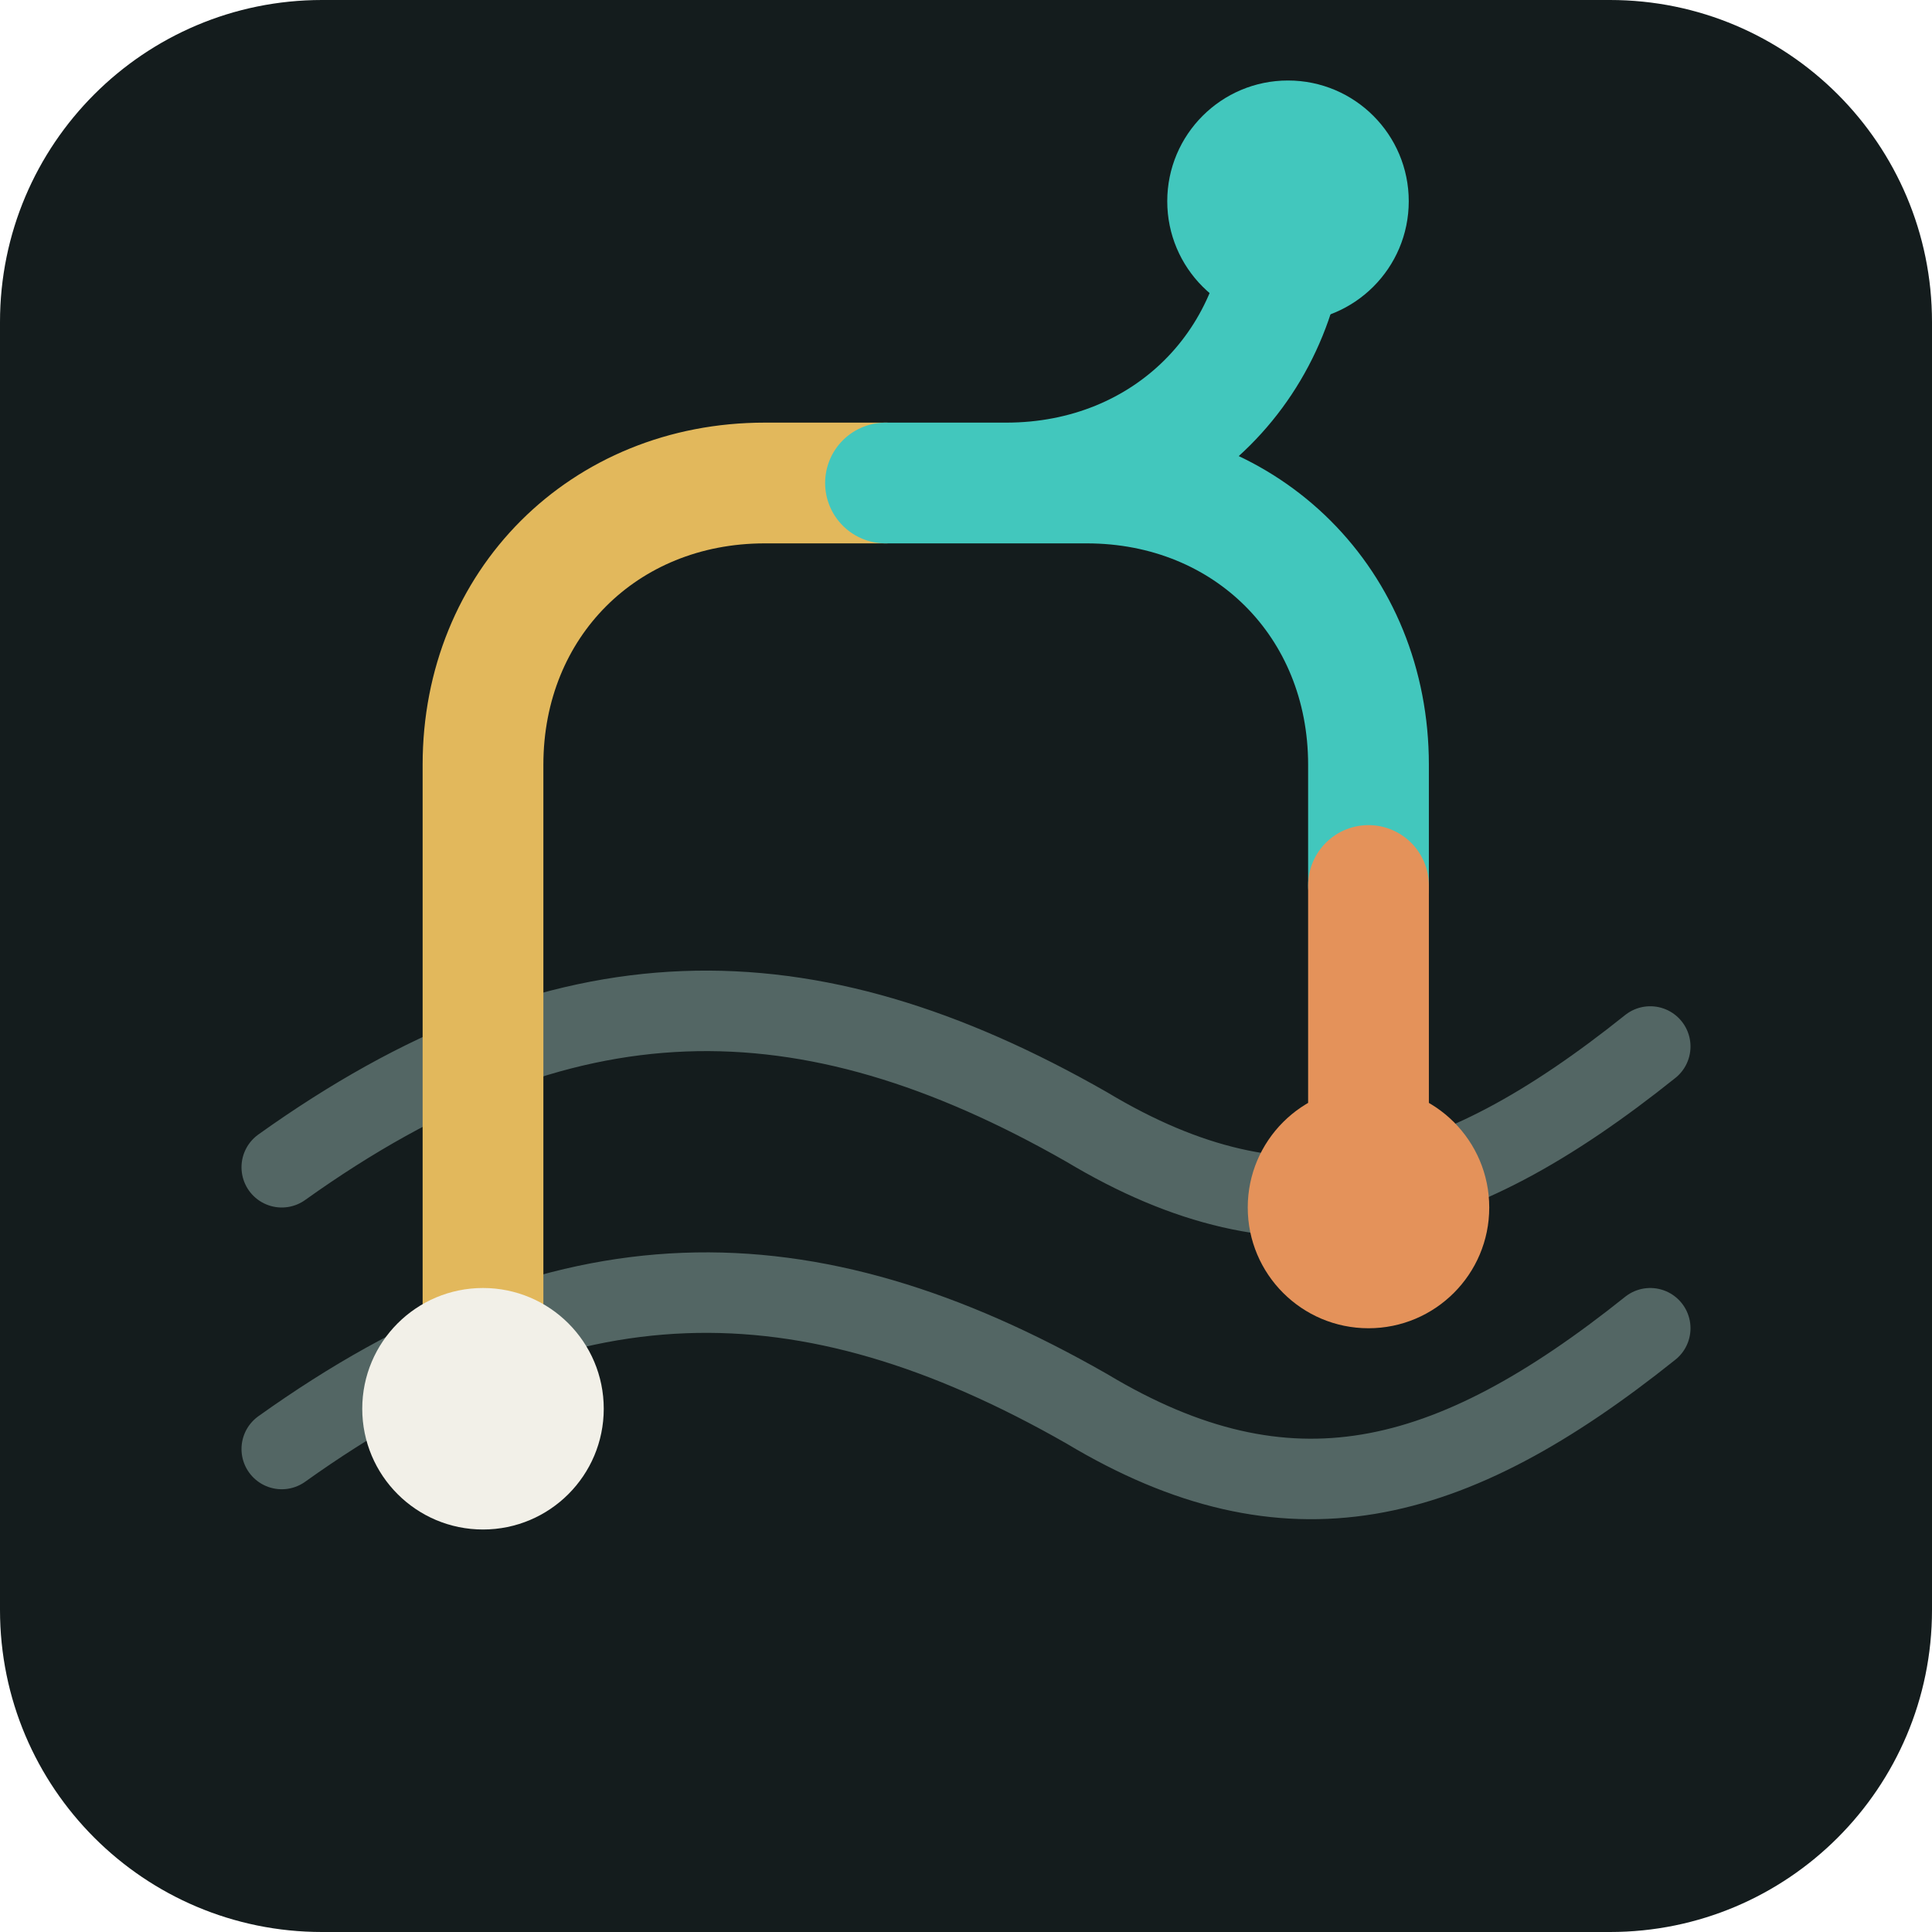
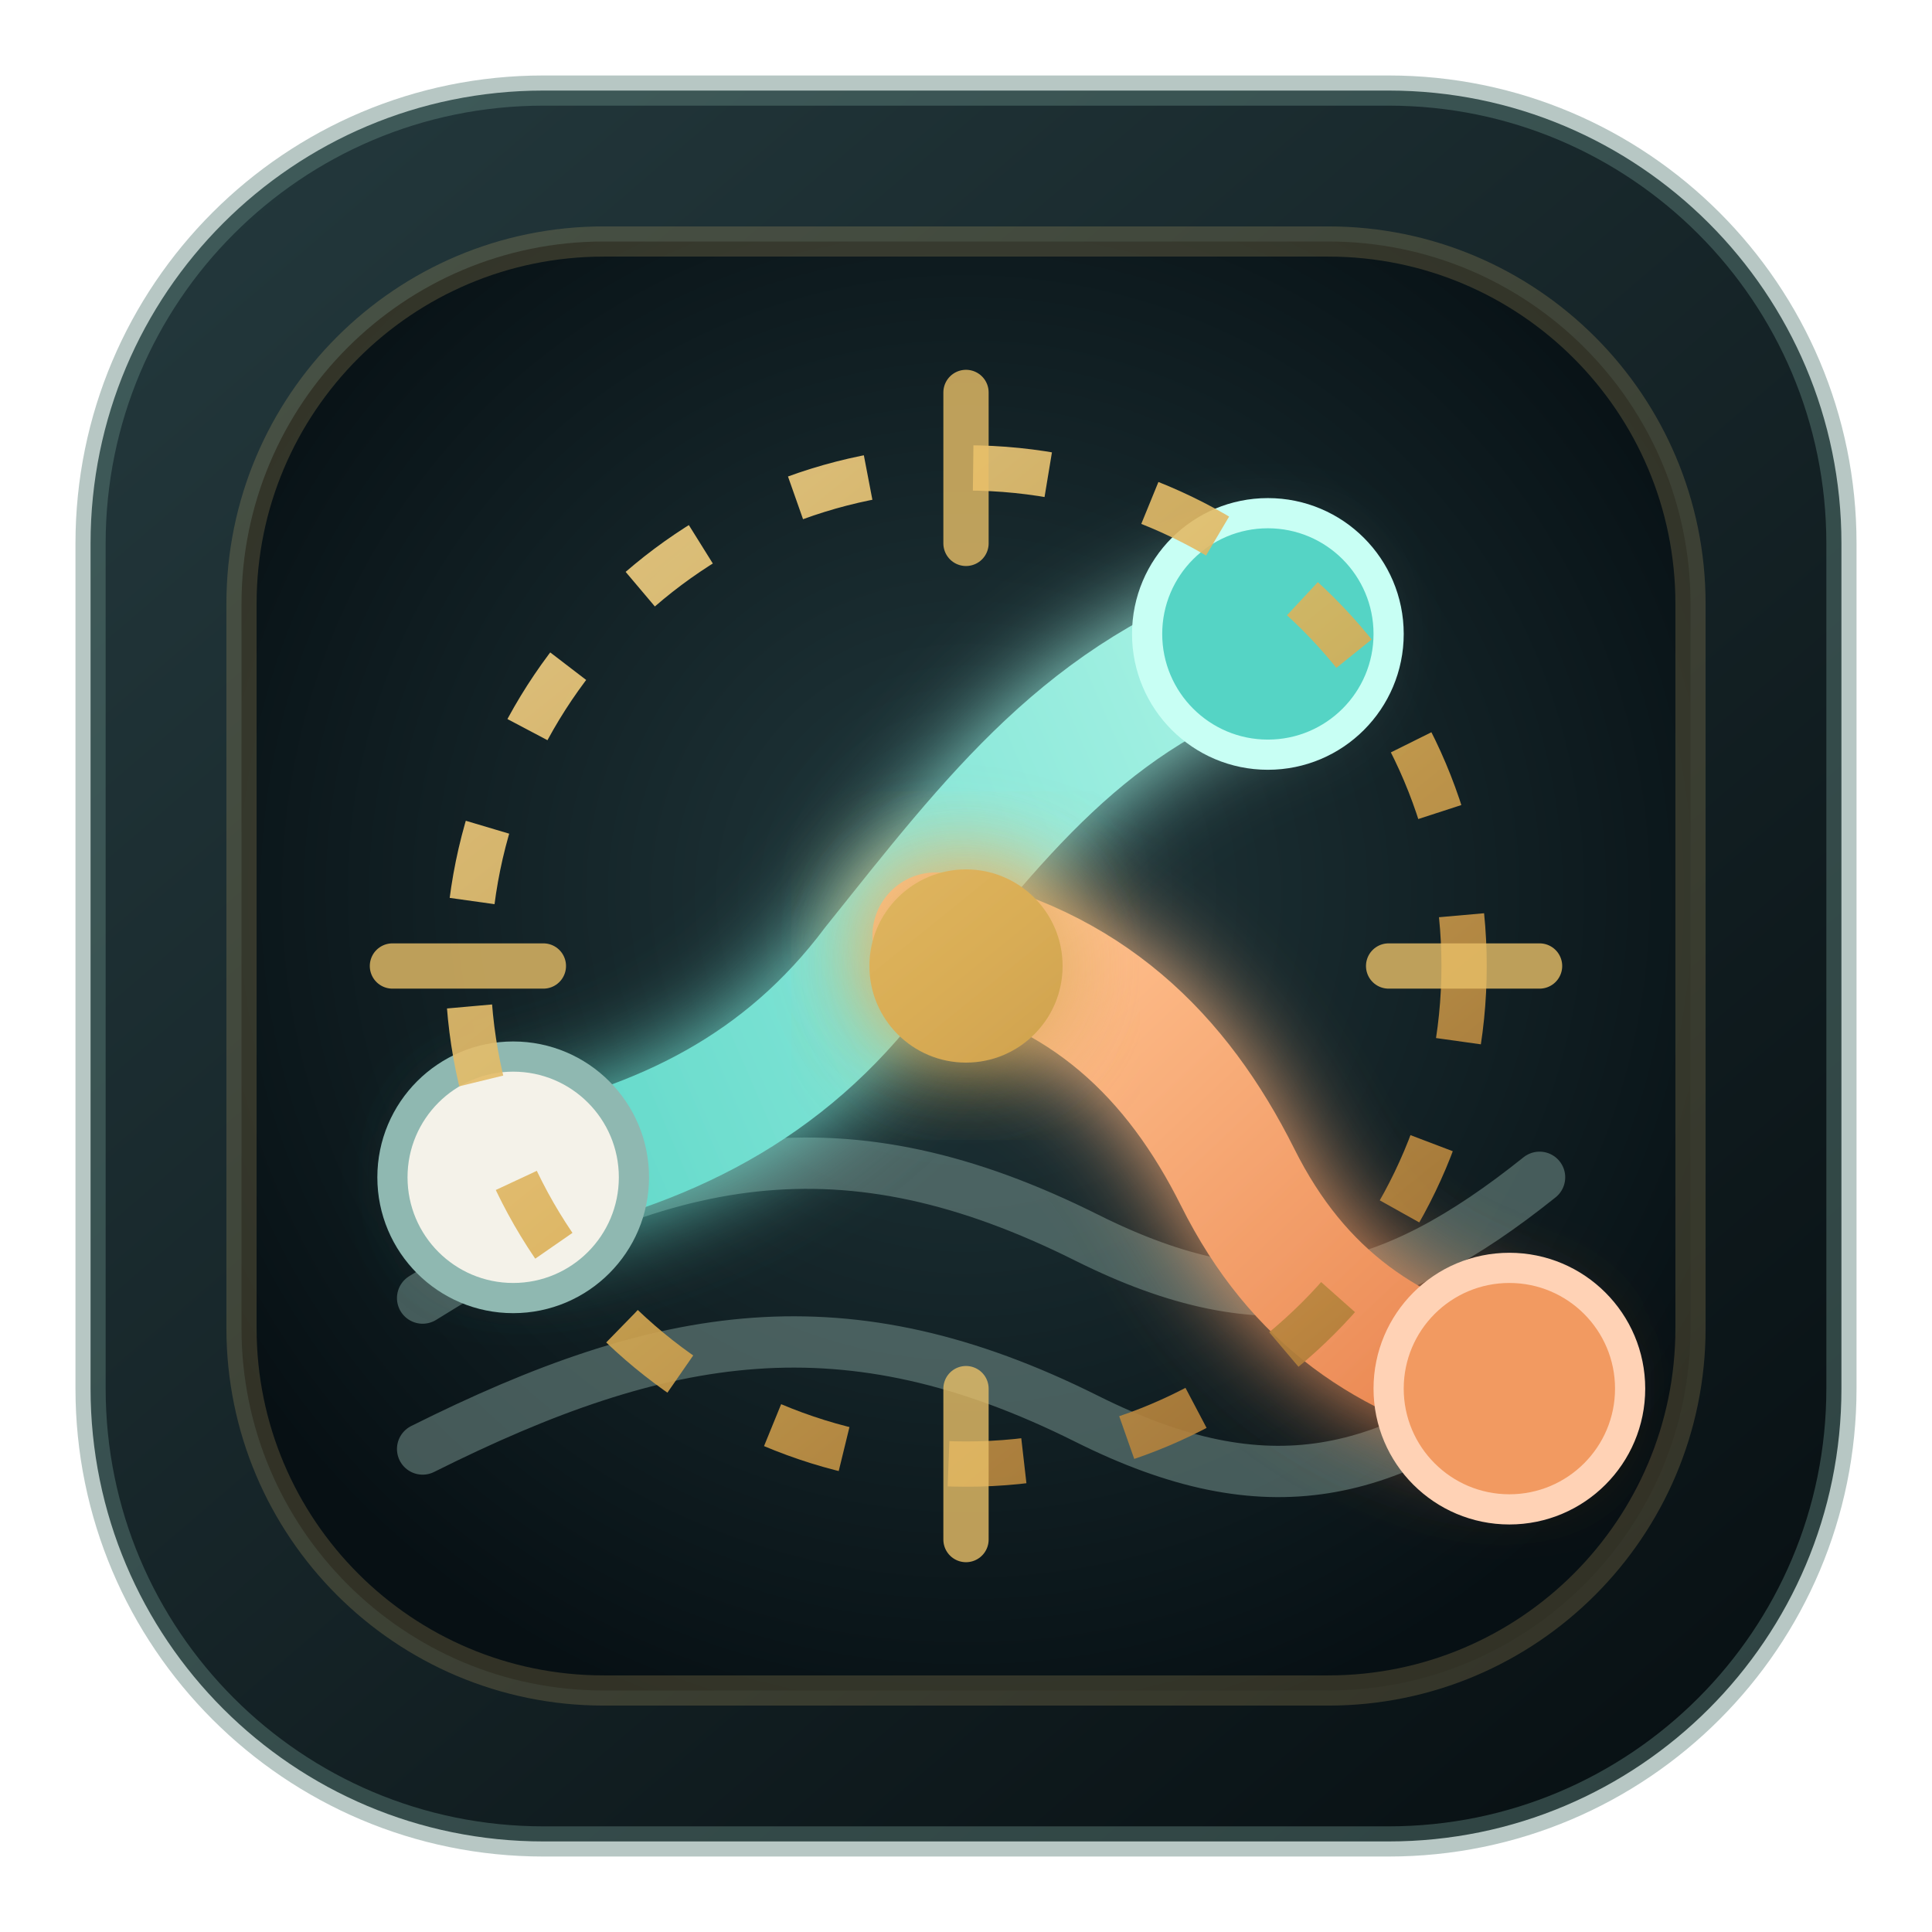
- <svg xmlns="http://www.w3.org/2000/svg" viewBox="0 0 48 48">
-   <rect width="48" height="48" rx="8" fill="#141c1d" />
-   <path d="M7 36c7-5 13-5 20-1 5 3 9 2 14-2M7 29c7-5 13-5 20-1 5 3 9 2 14-2" fill="none" stroke="#536664" stroke-width="2" stroke-linecap="round" />
-   <path d="M12 34V19c0-4 3-7 7-7h3" fill="none" stroke="#e2b85c" stroke-width="3" stroke-linecap="round" />
-   <path d="M22 12h5c4 0 7 3 7 7v3M22 12h3c4 0 7-3 7-7" fill="none" stroke="#42c7bd" stroke-width="3" stroke-linecap="round" />
-   <path d="M34 22v8" fill="none" stroke="#e4925a" stroke-width="3" stroke-linecap="round" />
-   <circle cx="12" cy="35" r="3" fill="#f2f0e8" />
-   <circle cx="32" cy="5" r="3" fill="#42c7bd" />
-   <circle cx="34" cy="30" r="3" fill="#e4925a" />
+ <svg xmlns="http://www.w3.org/2000/svg" viewBox="0 0 64 64">
+   <defs>
+     <linearGradient id="frame" x1="8" y1="4" x2="56" y2="60" gradientUnits="userSpaceOnUse">
+       <stop stop-color="#23383c" />
+       <stop offset="1" stop-color="#081013" />
+     </linearGradient>
+     <linearGradient id="gold" x1="15" y1="11" x2="49" y2="53" gradientUnits="userSpaceOnUse">
+       <stop stop-color="#ffe29a" />
+       <stop offset="0.5" stop-color="#d9ad55" />
+       <stop offset="1" stop-color="#9e672c" />
+     </linearGradient>
+     <linearGradient id="causal" x1="13" y1="39" x2="50" y2="23" gradientUnits="userSpaceOnUse">
+       <stop stop-color="#55d4c5" />
+       <stop offset="1" stop-color="#baf9eb" />
+     </linearGradient>
+     <linearGradient id="branch" x1="35" y1="31" x2="51" y2="48" gradientUnits="userSpaceOnUse">
+       <stop stop-color="#ffc08d" />
+       <stop offset="1" stop-color="#e77e48" />
+     </linearGradient>
+     <radialGradient id="core" cx="50%" cy="45%" r="60%">
+       <stop stop-color="#21383c" />
+       <stop offset="1" stop-color="#071014" />
+     </radialGradient>
+     <filter id="glow" x="-40%" y="-40%" width="180%" height="180%">
+       <feGaussianBlur stdDeviation="1.6" result="blur" />
+       <feMerge>
+         <feMergeNode in="blur" />
+         <feMergeNode in="SourceGraphic" />
+       </feMerge>
+     </filter>
+   </defs>
+   <rect x="3" y="3" width="58" height="58" rx="15" fill="url(#frame)" stroke="#60837e" stroke-opacity=".45" />
+   <rect x="8" y="8" width="48" height="48" rx="12" fill="url(#core)" stroke="#f6d27c" stroke-opacity=".18" />
+   <path d="M14 43c8-5 14-6 22-2 6 3 10 2 15-2M14 48c8-4 14-5 22-1 6 3 10 2 15-2" fill="none" stroke="#75918c" stroke-width="1.7" stroke-linecap="round" opacity=".55" />
+   <path d="M17 39c5-1 9-3 12-7 4-5 7-9 13-11" fill="none" stroke="url(#causal)" stroke-width="4.2" stroke-linecap="round" filter="url(#glow)" />
+   <path d="M31 31c5 1 8 4 10 8 2 4 5 6 9 7" fill="none" stroke="url(#branch)" stroke-width="4.2" stroke-linecap="round" filter="url(#glow)" />
+   <circle cx="17" cy="39" r="4" fill="#f4f2e9" stroke="#8fb8b1" />
+   <circle cx="42" cy="21" r="4" fill="#55d4c5" stroke="#c8fff4" />
+   <circle cx="50" cy="46" r="4" fill="#f29a61" stroke="#ffd2b5" />
+   <circle cx="32" cy="32" r="16.5" fill="none" stroke="url(#gold)" stroke-width="1.5" stroke-dasharray="2.5 3.5" opacity=".9" />
+   <path d="M32 13v5M32 46v5M13 32h5M46 32h5" stroke="#e8bf68" stroke-width="1.5" stroke-linecap="round" opacity=".8" />
+   <circle cx="32" cy="32" r="3.2" fill="url(#gold)" filter="url(#glow)" />
</svg>
